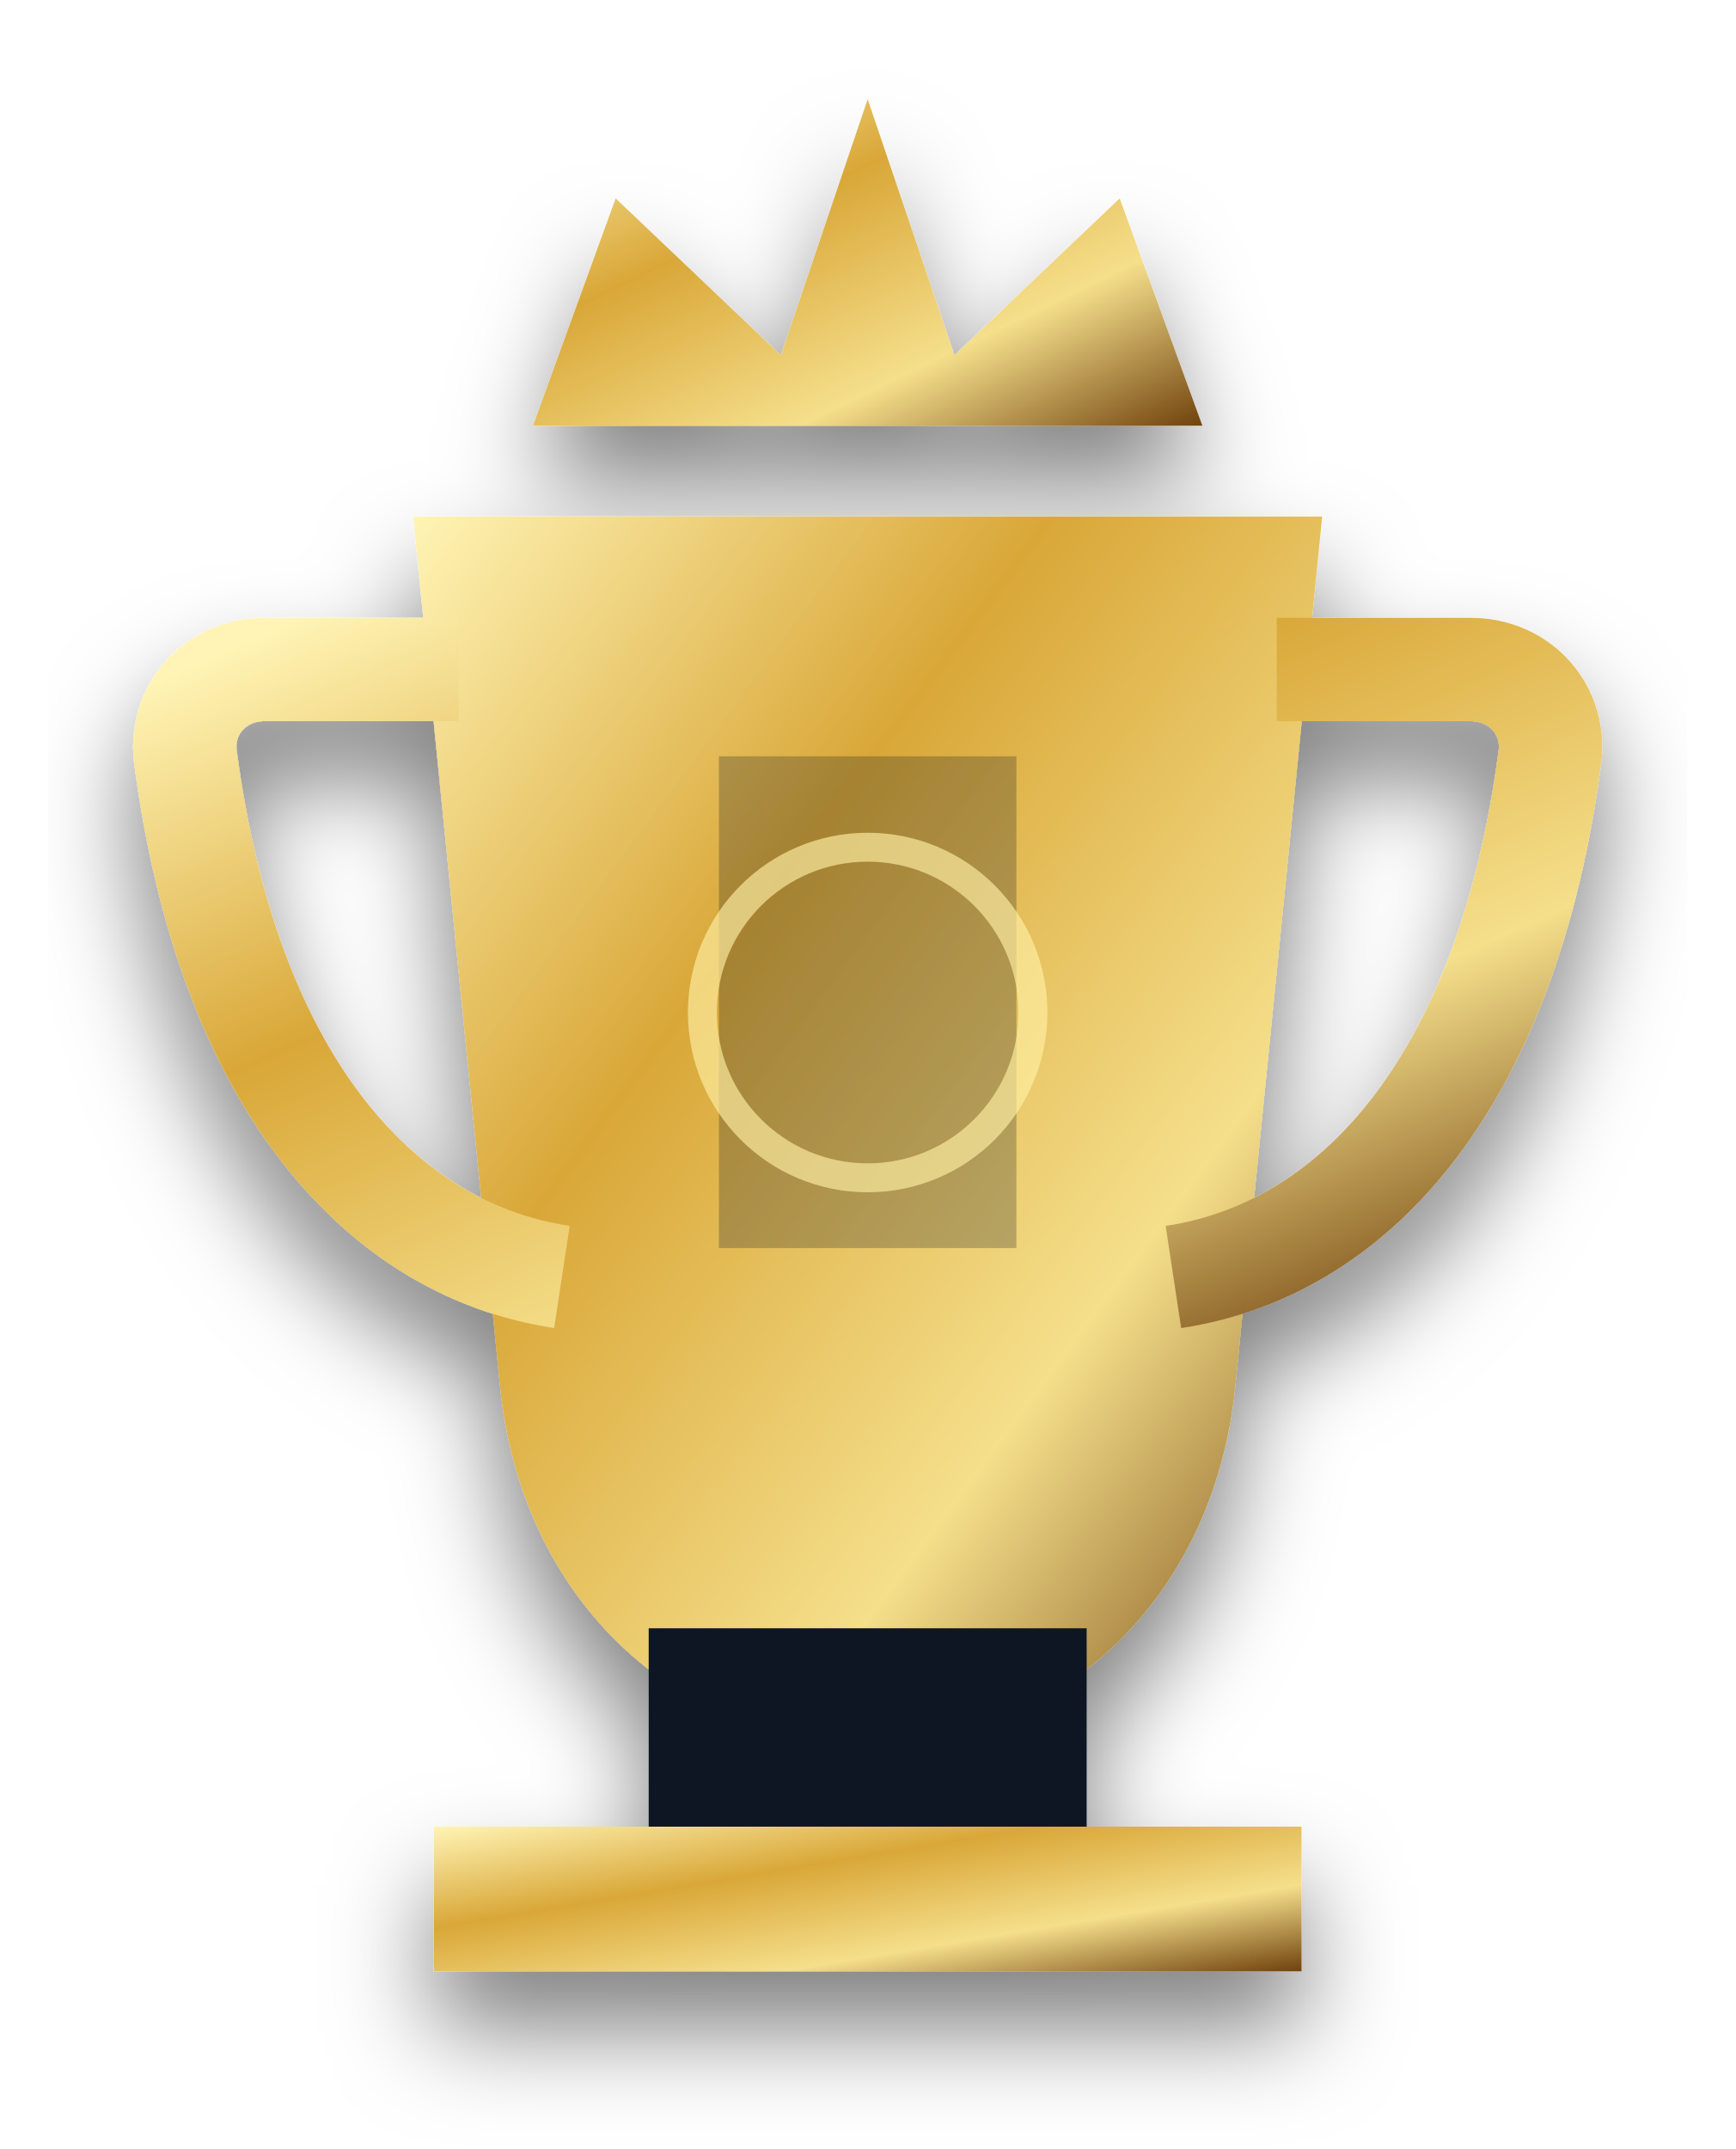
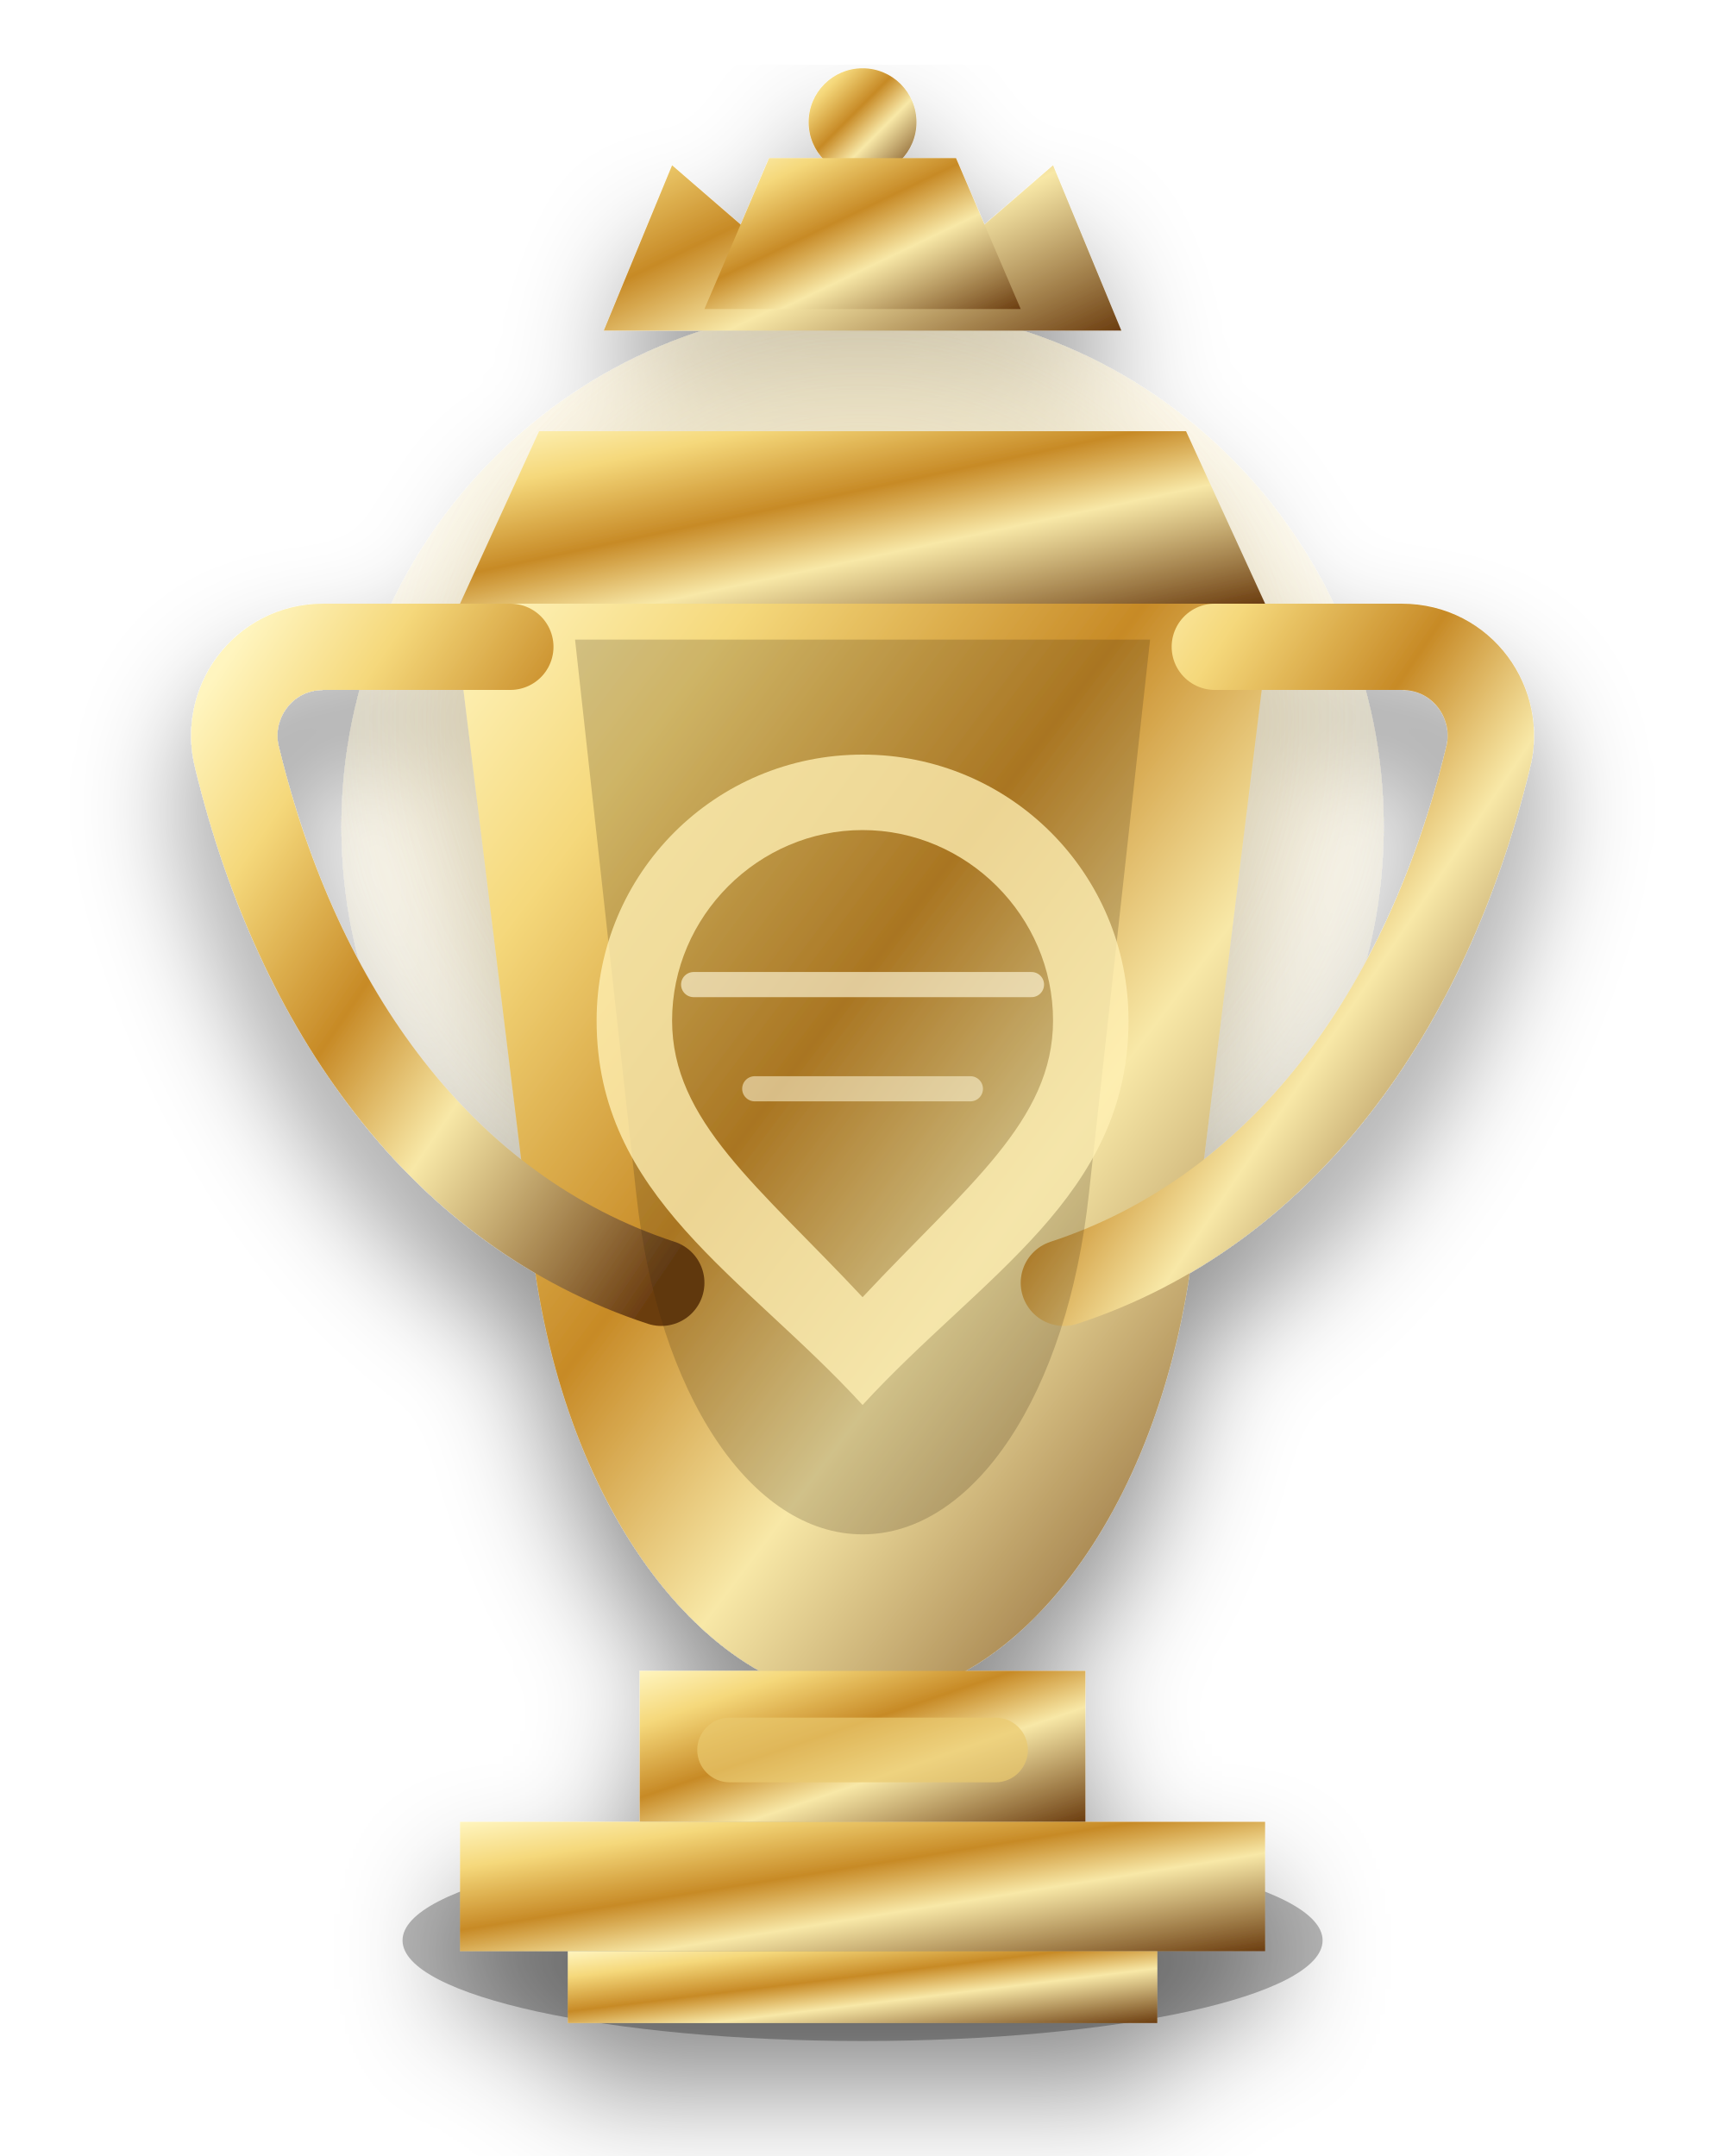
- <svg xmlns="http://www.w3.org/2000/svg" viewBox="0 0 420 520">
+ <svg xmlns="http://www.w3.org/2000/svg" viewBox="0 0 480 600" role="img" aria-label="Premier League Trophy">
  <defs>
-     <linearGradient id="g" x1="0" y1="0" x2="1" y2="1">
-       <stop stop-color="#fff4b5" />
-       <stop offset=".35" stop-color="#d9a738" />
-       <stop offset=".7" stop-color="#f5df8b" />
-       <stop offset="1" stop-color="#70420d" />
+     <linearGradient id="premGold" x1="0" y1="0" x2="1" y2="1">
+       <stop offset="0" stop-color="#fff5bf" />
+       <stop offset="0.18" stop-color="#f5d87b" />
+       <stop offset="0.42" stop-color="#c78a26" />
+       <stop offset="0.62" stop-color="#f8e8a7" />
+       <stop offset="1" stop-color="#6b3d10" />
    </linearGradient>
-     <filter id="s">
-       <feDropShadow dx="0" dy="14" stdDeviation="12" flood-opacity=".5" />
+     <linearGradient id="premDark" x1="0" y1="0" x2="0" y2="1">
+       <stop offset="0" stop-color="#151f2a" />
+       <stop offset="1" stop-color="#050b12" />
+     </linearGradient>
+     <radialGradient id="premGlow" cx="50%" cy="40%" r="60%">
+       <stop offset="0" stop-color="#ffe9a7" stop-opacity="0.65" />
+       <stop offset="1" stop-color="#ffe9a7" stop-opacity="0" />
+     </radialGradient>
+     <filter id="premShadow" x="-30%" y="-30%" width="160%" height="180%">
+       <feDropShadow dx="0" dy="18" stdDeviation="16" flood-color="#000" flood-opacity="0.45" />
    </filter>
  </defs>
-   <g filter="url(#s)">
-     <path fill="url(#g)" d="M100 125h220l-21 210c-5 52-43 87-89 87s-84-35-89-87z" />
-     <path fill="none" stroke="url(#g)" stroke-width="25" d="M111 162H64c-12 0-21 10-19 22 10 75 45 118 91 125M309 162h47c12 0 21 10 19 22-10 75-45 118-91 125" />
-     <path fill="#101820" d="M157 394h106v48H157z" />
-     <path fill="url(#g)" d="M105 442h210v35H105z" />
-     <path fill="url(#g)" d="M129 103l20-55 40 38 21-62 21 62 40-38 20 55z" />
-     <path fill="#0d1520" d="M174 183h72v119h-72z" opacity=".25" />
-     <circle cx="210" cy="245" r="40" fill="none" stroke="#fff0a4" stroke-width="7" opacity=".65" />
+   <ellipse cx="240" cy="540" rx="128" ry="28" fill="#000" opacity="0.28" />
+   <g filter="url(#premShadow)">
+     <ellipse cx="240" cy="230" rx="145" ry="145" fill="url(#premGlow)" />
+     <g fill="url(#premGold)">
+       <path d="M168 92l19-46 37 32 16-56 16 56 37-32 19 46z" />
+       <circle cx="240" cy="34" r="15" />
+       <path d="M214 44h52l18 42h-88z" />
+       <path d="M126 168h228l-22 179c-9 76-51 126-92 126s-83-50-92-126z" />
+       <path d="M150 120h180l22 48H128z" />
+       <path d="M142 180H90c-17 0-28 16-24 31 17 70 57 126 118 146" fill="none" stroke="url(#premGold)" stroke-width="24" stroke-linecap="round" />
+       <path d="M338 180h52c17 0 28 16 24 31-17 70-57 126-118 146" fill="none" stroke="url(#premGold)" stroke-width="24" stroke-linecap="round" />
+       <path d="M178 465h124v42H178z" />
+       <path d="M128 507h224v36H128z" />
+       <path d="M158 543h164v20H158z" />
+     </g>
+     <g>
+       <path d="M160 178h160l-17 154c-6 56-32 95-63 95s-57-39-63-95z" fill="#34240e" opacity="0.2" />
+       <path d="M240 210c-41 0-74 33-74 74 0 49 41 71 74 107 33-36 74-58 74-107 0-41-33-74-74-74zm0 21c29 0 53 24 53 53 0 28-24 46-53 77-29-31-53-49-53-77 0-29 24-53 53-53z" fill="#fff0b4" opacity="0.78" />
+       <path d="M193 274h94" stroke="#fff8d8" stroke-width="7" stroke-linecap="round" opacity="0.65" />
+       <path d="M210 303h60" stroke="#fff8d8" stroke-width="7" stroke-linecap="round" opacity="0.55" />
+     </g>
+     <rect x="194" y="478" width="92" height="18" rx="9" fill="#eac96e" opacity="0.7" />
  </g>
</svg>
